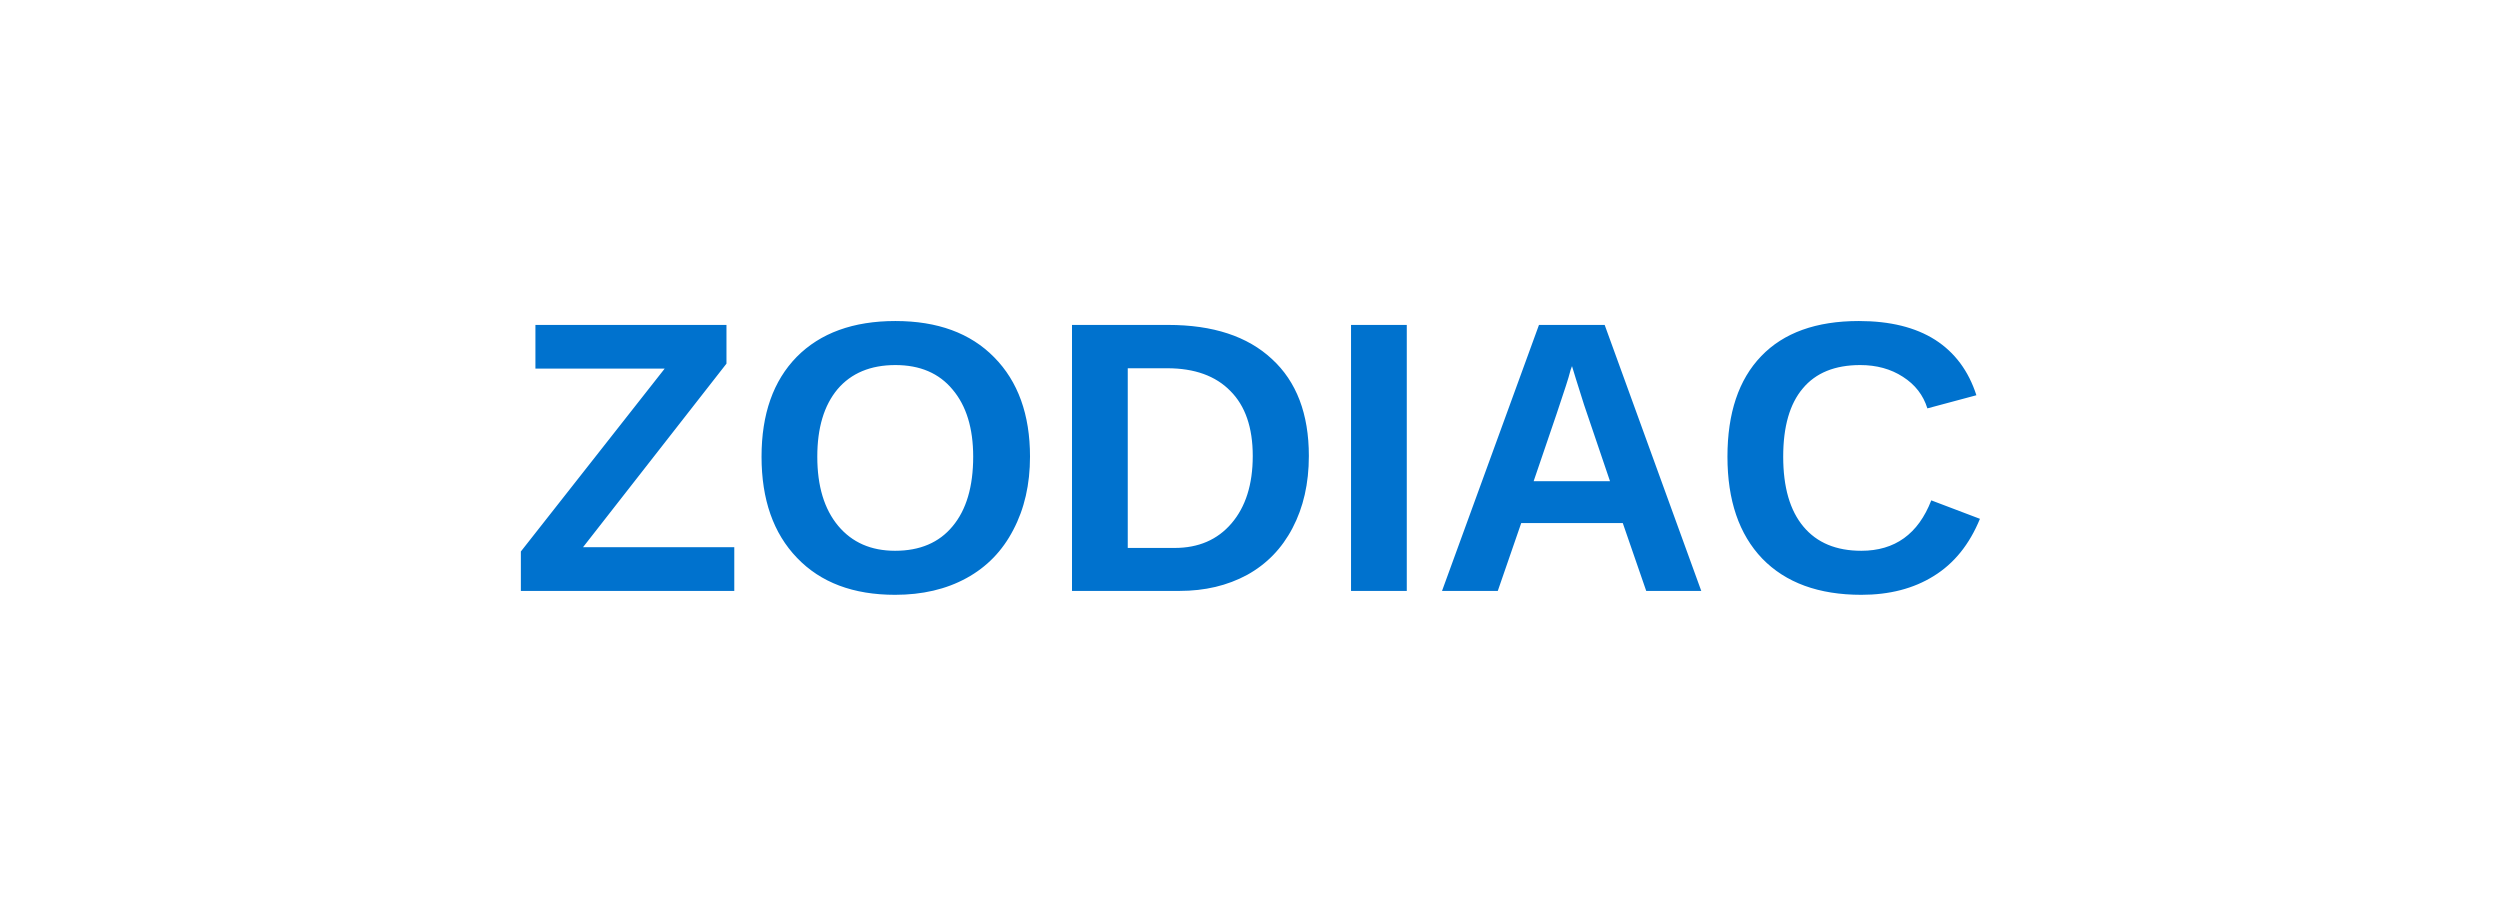
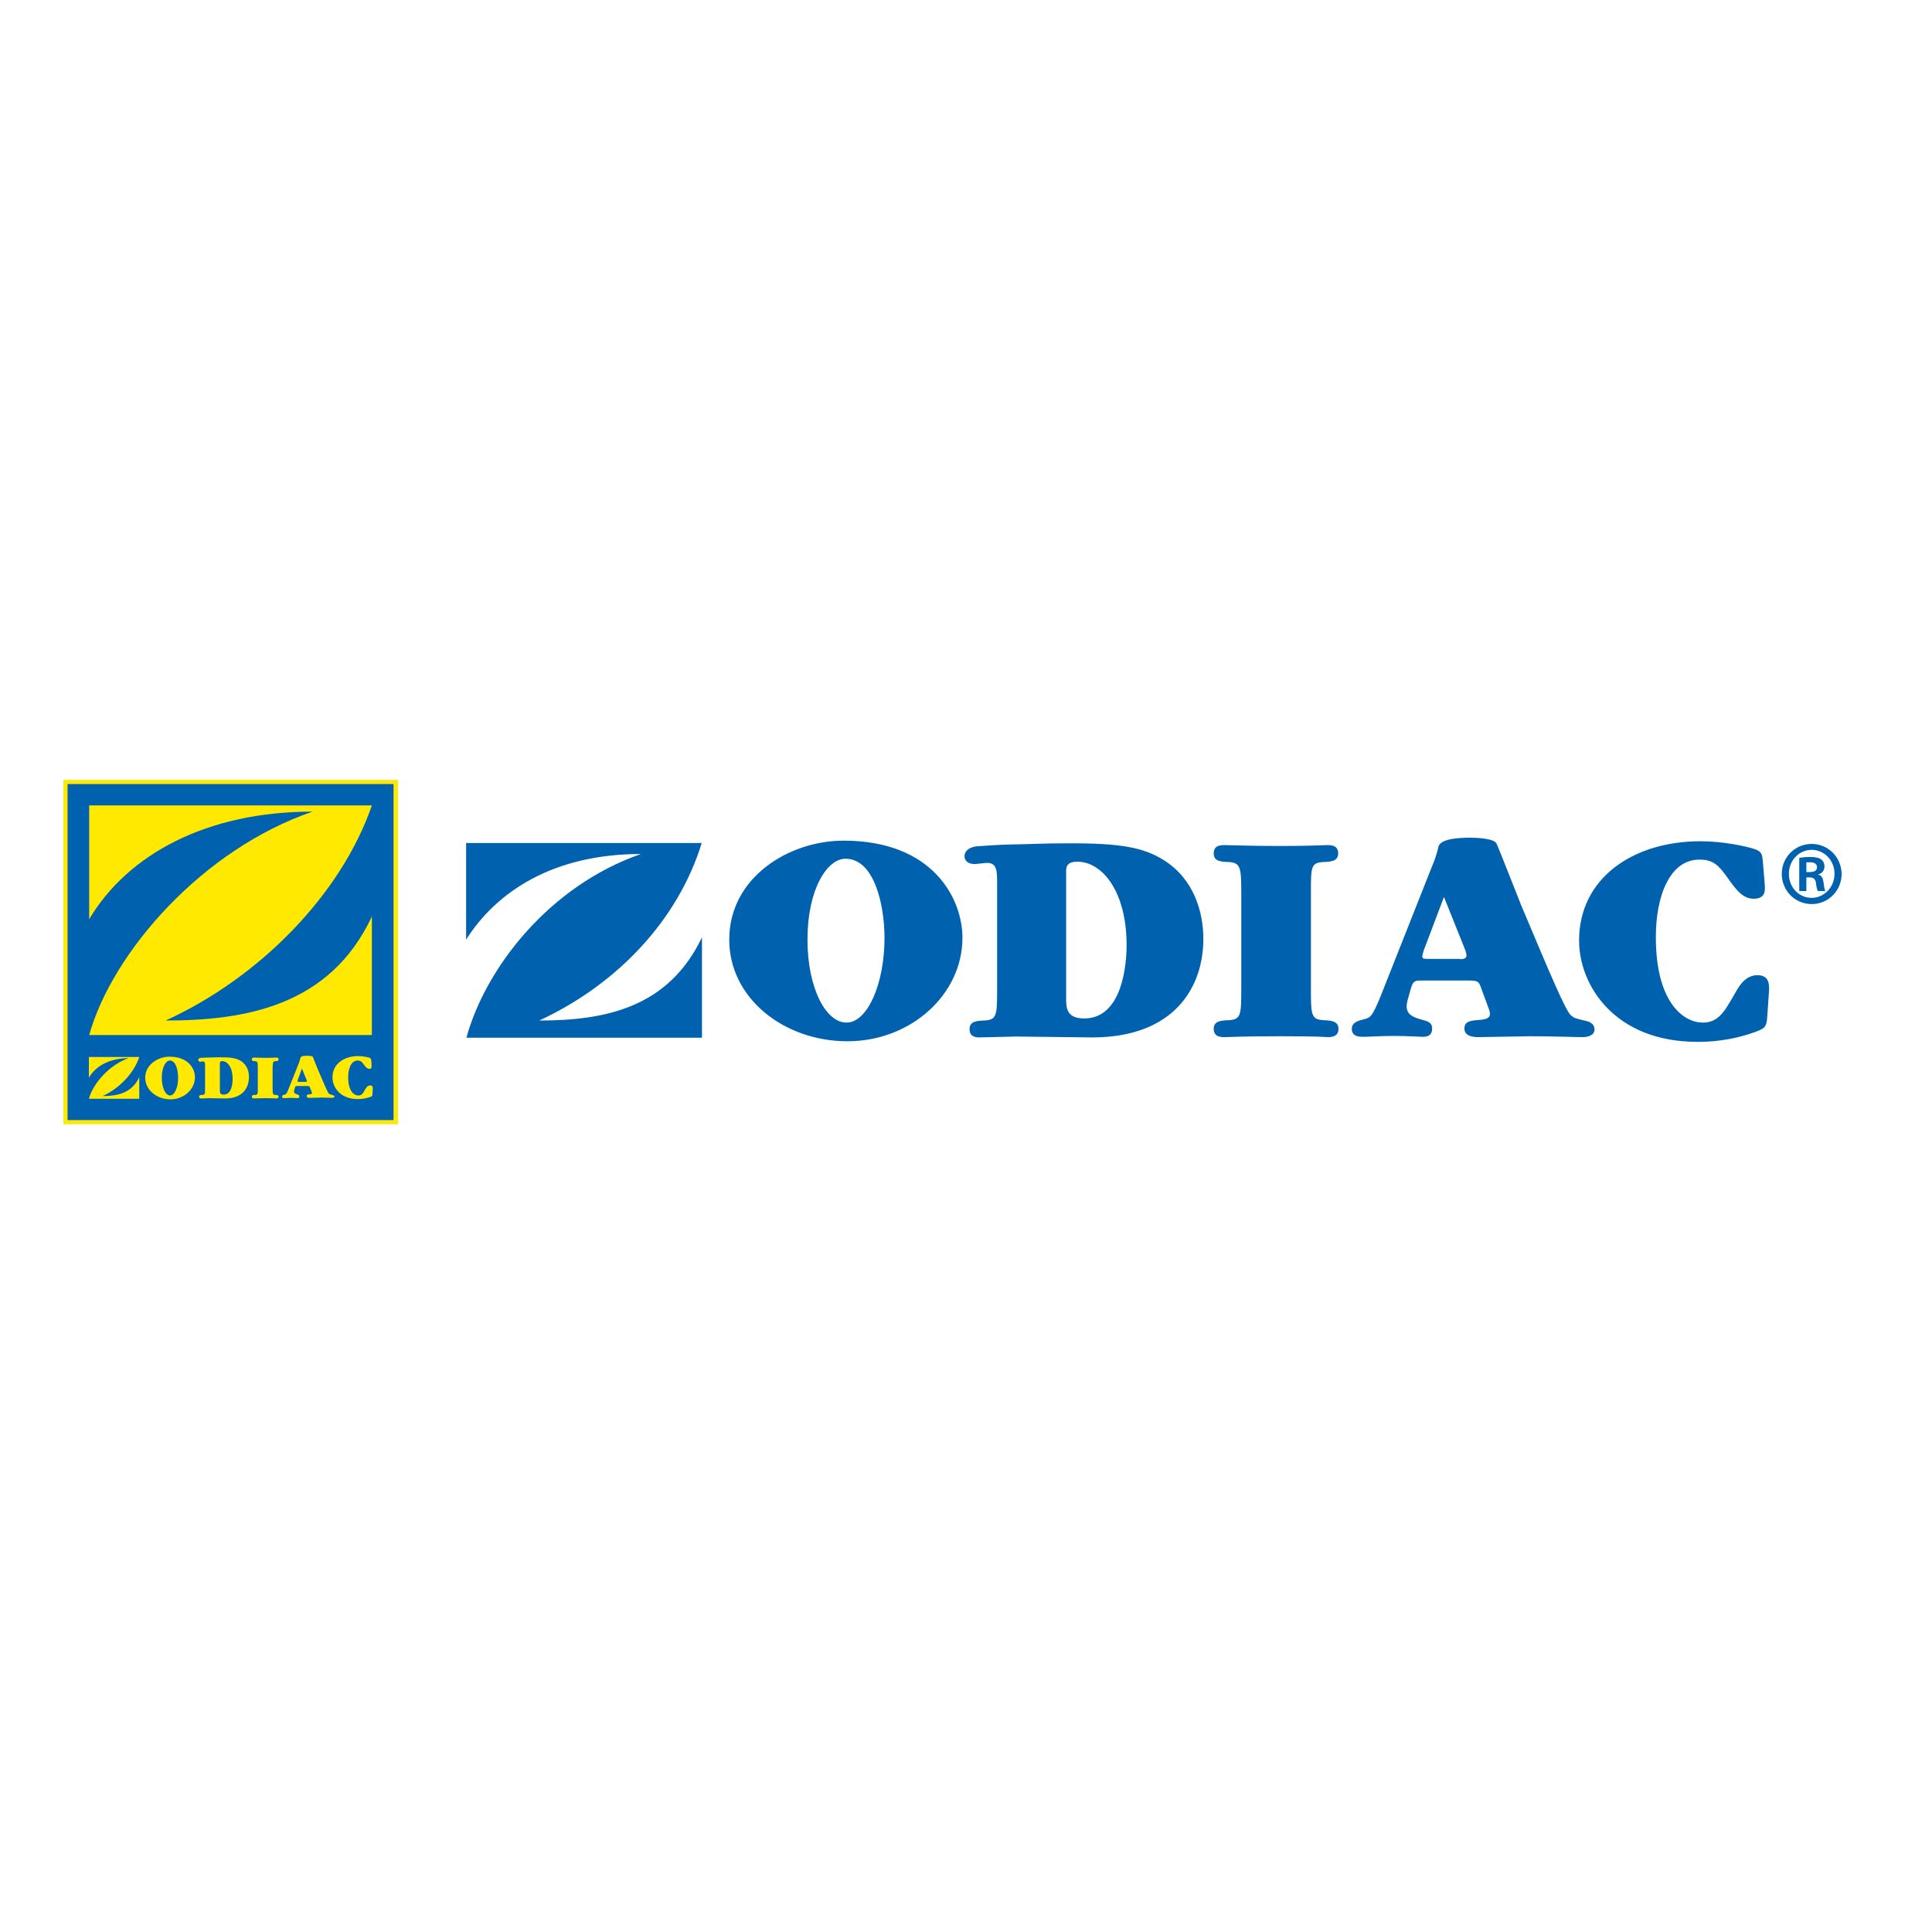
- <svg xmlns="http://www.w3.org/2000/svg" width="110" height="40" viewBox="0 0 110 40">
-   <text x="55" y="26" text-anchor="middle" font-family="Arial,sans-serif" font-weight="700" font-size="17" fill="#0072CE">ZODIAC</text>
+ <svg xmlns="http://www.w3.org/2000/svg" version="1.1" id="layer" x="0px" y="0px" viewBox="0 0 652 652" style="enable-background:new 0 0 652 652;" xml:space="preserve">
+   <style type="text/css">
+ 	.st0{fill:#FFE900;}
+ 	.st1{fill:#0062AF;}
+ </style>
+   <rect x="21.4" y="263.2" class="st0" width="112.9" height="116.2" />
+   <rect x="22.8" y="264.6" class="st1" width="110" height="113.4" />
+   <path class="st0" d="M105.5,273.9c-37.2,12.7-67.6,47.5-75.4,75.4h95.4v-40c-14.2,30.3-42.9,35.1-69.6,35.1  c31.8-14.5,59.3-42.7,69.6-72.6H30.1v38.4C43.2,288.2,69.9,273.9,105.5,273.9 M34.6,369.9c5.7-2.6,10.6-7.7,12.4-13.2H30v7  c2.3-4,7.1-6.6,13.4-6.6c-6.6,2.3-12,8.6-13.4,13.7h17v-7.3C44.5,369,39.4,369.9,34.6,369.9 M57.2,356.6c-3.9,0-8.2,2.7-8.2,7.1  c0,4.2,4,7.3,8.5,7.3c4.6,0,8.3-3.4,8.3-7.5C65.8,360.7,63.6,356.6,57.2,356.6 M57.4,369.7c-1.5,0-2.8-2.5-2.8-6  c0-3.6,1.4-5.8,2.7-5.8c2.1,0,2.8,3.4,2.8,5.7C60.2,366.9,58.9,369.7,57.4,369.7 M81.2,358c-1.5-0.9-3.1-1.2-7-1.2  c-1.7,0-2.7,0.1-4.1,0.1c-1,0-2.2,0.1-2.3,0.1c-0.1,0-0.9,0.1-0.9,0.7c0,0.2,0.1,0.6,0.7,0.6l0.9-0.1c0.7,0,0.7,0.6,0.7,1.5v7.5  c0,2,0,2.3-1,2.3c-0.5,0-1,0.1-1,0.6c0,0.6,0.5,0.6,0.7,0.6c0.4,0,2.2-0.1,2.6-0.1c0.8,0,4.6,0.1,5.5,0.1c6,0,8-3.7,8-7.1  C84.1,361.7,83.4,359.3,81.2,358 M75.5,369.4c-1.3,0-1.3-0.7-1.3-1.6V359c0-0.6,0.1-0.9,0.8-0.9c1.8,0,3.5,2.1,3.5,6  C78.5,365.4,78.3,369.4,75.5,369.4 M93,358.1c0.5,0,1,0,1-0.6c0-0.6-0.5-0.6-0.8-0.6c-0.3,0-1.3,0.1-3.4,0.1c-2.1,0-3.6-0.1-4-0.1  c-0.2,0-0.8,0-0.8,0.6c0,0.6,0.5,0.6,1,0.6c1,0.1,1,0.4,1,2.3v6.8c0,2,0,2.3-1,2.3c-0.5,0-1,0.1-1,0.6c0,0.6,0.5,0.6,0.8,0.6  c0.4,0,1.1-0.1,4.1-0.1c2.8,0,3.1,0.1,3.3,0.1c0.2,0,0.8,0,0.8-0.6c0-0.5-0.5-0.6-1-0.6c-0.9,0-1-0.3-1-2.3v-6.9  C92.1,358.4,92.1,358.2,93,358.1 M112.1,369.5c-0.7-0.2-0.8-0.2-1.1-0.4c-0.4-0.4-1.5-3-3.6-7.9c-0.3-0.6-1.7-4.2-1.8-4.5  c-0.2-0.4-1.5-0.4-1.9-0.4c-0.7,0-2.2,0-2.3,0.7c-0.1,0.4-0.3,1.1-0.4,1.4l-3.7,9.3c-0.6,1.5-0.8,1.6-1.2,1.7  c-0.5,0.1-0.9,0.2-0.9,0.7c0,0.5,0.6,0.5,0.8,0.5c0.3,0,1.1-0.1,2.3-0.1c0.8,0,1.7,0.1,2,0.1c0.2,0,0.7,0,0.7-0.6  c0-0.5-0.3-0.5-0.8-0.7c-0.6-0.2-1-0.4-1-1l0.1-0.4l0.2-0.8c0.2-0.6,0.3-0.6,0.8-0.6h3.2c0.8,0,0.9,0,1.1,0.5l0.6,1.5l0.1,0.4  c0,0.3-0.5,0.4-0.7,0.4c-0.6,0-1.1,0.1-1.1,0.6c0,0.6,0.8,0.6,1,0.6c0.6,0,3.2-0.1,3.8-0.1c1.5,0,3.2,0.1,3.7,0.1  c0.3,0,0.9-0.1,0.9-0.5C112.8,369.7,112.3,369.6,112.1,369.5 M103.1,365.1h-2.4c-0.3,0-0.3,0-0.3-0.2l0.1-0.5l1.4-3.8l1.5,3.7  c0.1,0.3,0.2,0.4,0.2,0.6C103.5,365,103.4,365.1,103.1,365.1 M124.9,366.3c-0.9,0-1.3,0.8-1.7,1.4c-0.7,1.3-1.1,2-2.3,2  c-1.3,0-3.4-1.3-3.4-6.2c0-2.9,1-5.6,3.2-5.6c1,0,1.4,0.4,2.2,1.5c0.5,0.7,1,1.3,1.7,1.3c0.8,0,0.8-0.5,0.8-0.8v-0.4l-0.1-1.6  c-0.1-0.4-0.1-0.7-0.5-0.9c-0.6-0.2-2.3-0.6-3.9-0.6c-4.9,0-8.7,2.7-8.7,7.2c0,3.3,2.6,7.3,8.5,7.3c0.7,0,2.3,0,4.2-0.7  c0.6-0.2,0.8-0.3,0.8-1.1l0.1-1.8C125.8,367,125.8,366.3,124.9,366.3" />
+   <path class="st1" d="M182,344.4c22.2,0,43.6-4.3,54.9-28.1v33.9h-79.5c6.5-23.6,27.9-51.2,58.9-62c-29.7,0-48.8,12.8-59,28.9v-32.6  h79.5C228.9,310.3,208.5,332.1,182,344.4 M392.8,290.3c10.1,6.4,13.3,17.4,13.3,26.6c0,16-9.6,33.2-37.5,33.2  c-4.1,0-22.2-0.3-25.8-0.3c-1.9,0-10.4,0.3-12.2,0.3c-0.9,0-3.4,0-3.4-2.8c0-2.7,2.6-2.8,4.8-2.9c4.4-0.2,4.5-1.5,4.5-10.8v-35.3  c0-4.3,0-7.1-3.4-7.1c-0.7,0-3.6,0.4-4.1,0.4c-2.7,0-3.5-1.5-3.5-2.6c0-2.8,3.5-3.4,4.3-3.4c0.5,0,6.1-0.5,10.9-0.6  c6.8-0.1,11.4-0.4,19.3-0.4C378.2,284.5,386,286,392.8,290.3 M365.9,343.7c13.1,0,14.3-18.9,14.3-24.7c0-18.3-8.3-28.2-16.6-28.2  c-3.2,0-4,1.3-3.8,4v41.4C359.7,340.2,359.9,343.7,365.9,343.7 M284.7,283.7c30.1,0,40.1,19.5,40.1,32.8c0,19.1-17.4,34.9-38.8,34.9  s-39.9-14.5-39.9-34.3C246.1,296.2,266.1,283.7,284.7,283.7 M285.7,345.1c7,0,12.8-13,12.8-28.6c0-10.8-3.3-26.7-13.2-26.7  c-6.1,0-12.8,10.2-12.8,27.3C272.5,333.3,278.6,345.1,285.7,345.1 M446.8,290.9c2.2-0.1,4.8-0.2,4.8-2.9c0-2.8-2.5-2.8-3.7-2.8  c-1.5,0-5.8,0.3-16.1,0.3c-9.7,0-16.7-0.3-18.5-0.3c-1.2,0-3.7,0-3.7,2.8c0,2.7,2.5,2.8,4.8,2.9c4.3,0.2,4.5,1.7,4.5,10.7v32  c0,9.1-0.1,10.5-4.5,10.7c-2.2,0.1-4.8,0.2-4.8,2.9c0,2.8,2.5,2.8,3.7,2.8c2.1,0,5.2-0.3,19.3-0.3c13.3,0,14.7,0.3,15.4,0.3  c1.1,0,3.7,0,3.7-2.8c0-2.6-2.5-2.8-4.8-2.9c-4.4-0.2-4.5-1.6-4.5-10.7v-32.3C442.4,292.4,442.4,291.1,446.8,290.9 M593.1,329.1  c-4.3,0-6.4,4-7.8,6.5c-3.4,5.9-5.4,9.5-10.7,9.5c-6.1,0-15.8-6.3-15.8-28.9c0-13.6,4.6-26.1,14.7-26.1c4.8,0,6.6,1.9,10.2,7.1  c2.4,3.3,4.6,6.1,8.1,6.1c3.8,0,3.8-2.5,3.8-3.7c0-0.2,0-0.8-0.1-1.8l-0.6-7.2c-0.2-2.1-0.3-3.2-2.6-4c-2.9-1-10.8-2.7-18.4-2.7  c-23,0-41,12.6-41,33.5c0,15.2,12.1,34.2,39.9,34.2c3.1,0,10.7-0.1,19.7-3.4c2.9-1.1,3.7-1.5,3.9-5.1l0.6-8.7  C597.1,332.3,597.1,329.1,593.1,329.1 M535.1,344.5c0.8,0.2,3,0.7,3,2.9c0,2.2-2.6,2.6-4,2.6c-2.6,0-10.6-0.3-17.6-0.3  c-2.5,0-14.7,0.3-17.5,0.3c-1.1,0-4.8,0-4.8-2.9c0-2.5,2.2-2.7,5.1-2.9c1.2-0.1,3.5-0.3,3.5-1.9c0-0.4,0-1-0.5-2.2l-2.5-6.8  c-0.8-2.4-1.4-2.4-5-2.4h-15c-2.2,0-2.9,0-3.7,2.8l-1.1,3.9c-0.2,0.8-0.3,1.6-0.3,2c0,2.6,1.9,3.6,4.7,4.4c2.6,0.7,3.9,1,3.9,3.2  c0,2.7-2.4,2.7-3.2,2.7c-1.1,0-5.6-0.3-9.2-0.3c-5.5,0-9.3,0.3-10.9,0.3c-1,0-3.8,0-3.8-2.6c0-2.3,2-2.8,4.4-3.4  c1.8-0.5,2.5-0.7,5.4-7.9l17.3-43.7c0.7-1.5,1.8-4.8,2.1-6.4c0.5-3,7.5-3.2,10.8-3.2c1.9,0,7.8,0.2,8.8,1.9c0.6,1.1,7.2,18.1,8.4,21  c9.6,22.8,14.9,35.4,16.7,37C531.2,343.6,531.7,343.7,535.1,344.5 M492.7,323.7c1.5,0,2.2-0.4,2.2-1.2c0-0.5-0.1-1.1-0.7-2.6  l-6.9-17.2l-6.7,17.7c-0.4,1.1-0.6,2-0.6,2.4c0,0.5,0.2,0.8,1.6,0.8H492.7 M611.4,284.8c-5.6,0-10.1,4.5-10.1,10.1  c0,5.7,4.5,10.2,10.1,10.2c5.6,0,10.1-4.5,10.1-10.2C621.4,289.3,617,284.8,611.4,284.8L611.4,284.8z M611.4,286.8  c4.3,0,7.7,3.6,7.7,8.1c0,4.5-3.5,8.1-7.7,8.1c-4.3,0-7.7-3.5-7.7-8.1C603.7,290.4,607.1,286.8,611.4,286.8L611.4,286.8z   M609.6,296.1h1.1c1.2,0,1.9,0.5,2.1,1.7c0.2,1.5,0.4,2.5,0.7,2.9h2.5c-0.2-0.4-0.4-1-0.6-2.8c-0.2-1.7-0.8-2.6-1.8-2.7v-0.1  c1.2-0.3,2.1-1.3,2.1-2.6c0-1.2-0.4-1.9-1-2.4c-0.8-0.6-1.9-0.9-3.9-0.9c-1.7,0-2.7,0.2-3.6,0.3v11.2h2.4V296.1z M609.6,291  c0.3,0,0.7,0,1.3,0c1.6,0,2.3,0.7,2.3,1.7c0,1.2-1.1,1.6-2.5,1.6h-1.1V291z" />
</svg>
